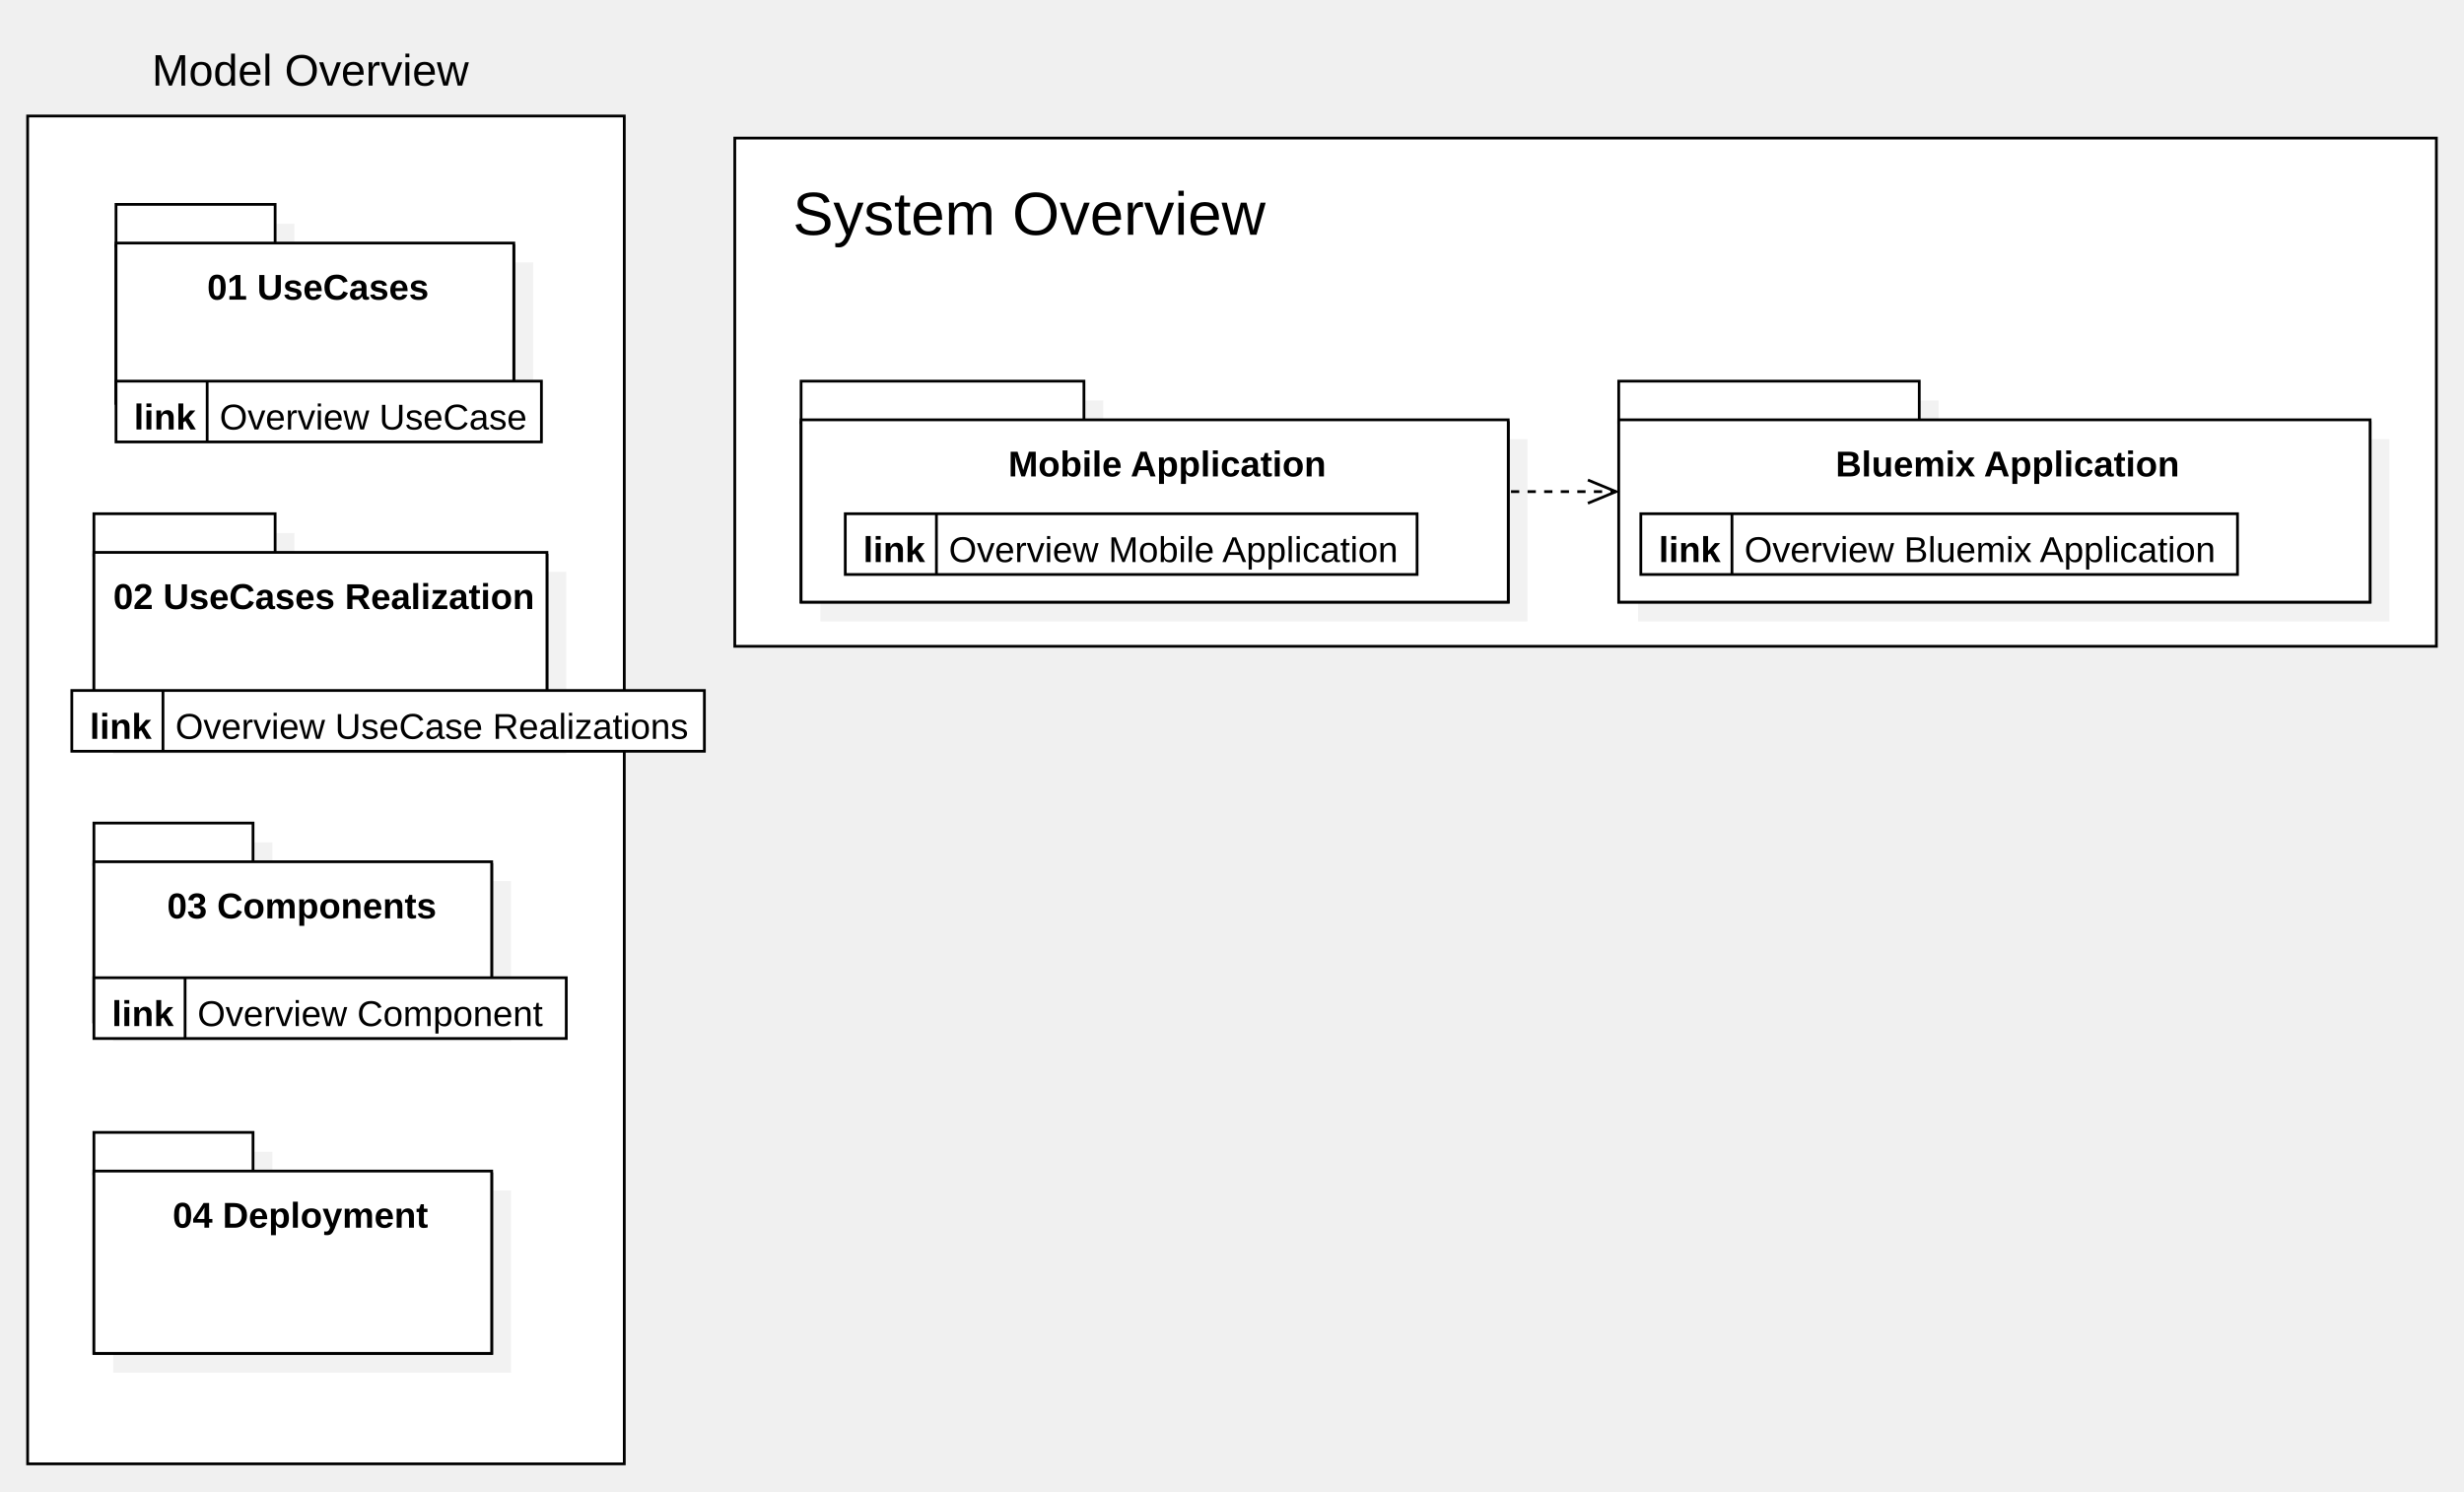
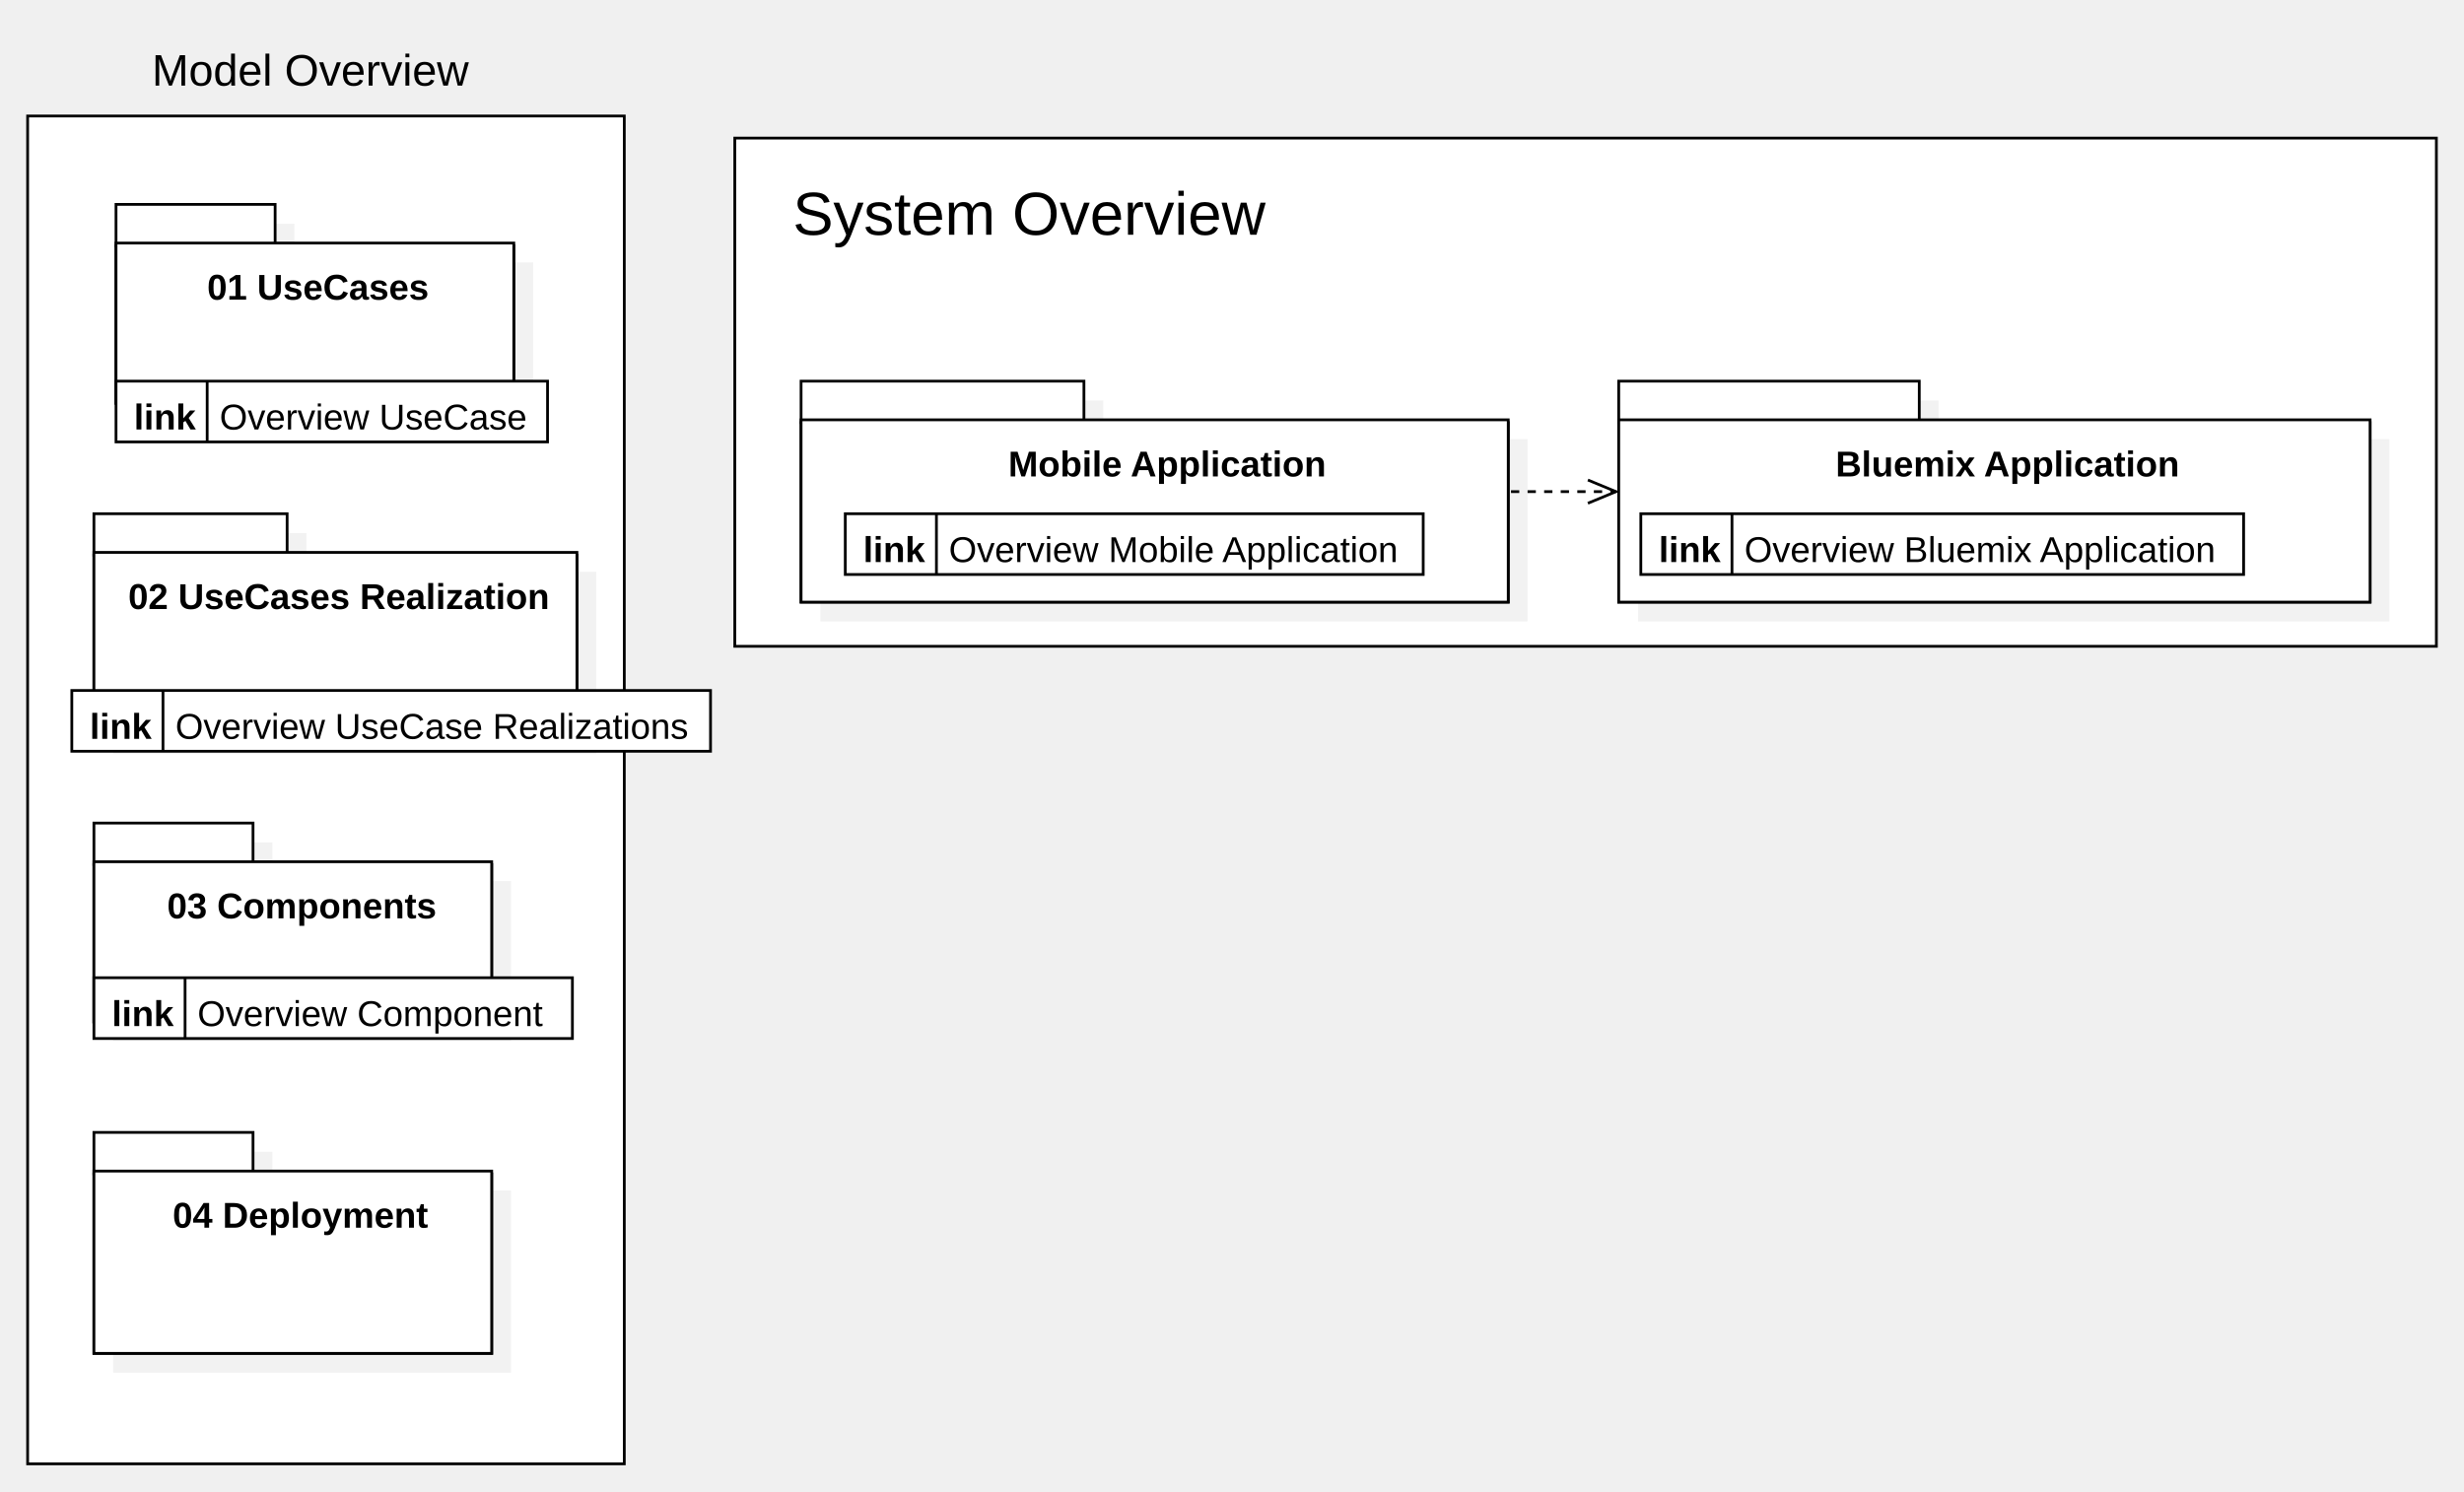
<svg xmlns="http://www.w3.org/2000/svg" version="1.1" width="892" height="540">
  <defs />
  <g>
    <g transform="translate(-14,-46) scale(1,1)">
      <rect fill="#ffffff" stroke="none" x="24" y="88" width="216" height="488" />
    </g>
    <g transform="translate(-14,-46) scale(1,1)">
      <path fill="none" stroke="#000000" d="M 24 88 L 240 88 L 240 576 L 24 576 L 24 88 Z Z" stroke-miterlimit="10" />
    </g>
    <g transform="translate(-14,-46) scale(1,1)">
      <rect fill="#ffffff" stroke="none" x="280" y="96" width="616" height="184" />
    </g>
    <g transform="translate(-14,-46) scale(1,1)">
      <path fill="none" stroke="#000000" d="M 280 96 L 896 96 L 896 280 L 280 280 L 280 96 Z Z" stroke-miterlimit="10" />
    </g>
    <g transform="translate(-14,-46) scale(1,1)">
      <rect fill="#C0C0C0" stroke="none" x="55" y="351" width="57.6" height="15" opacity="0.2" />
    </g>
    <g transform="translate(-14,-46) scale(1,1)">
      <rect fill="#C0C0C0" stroke="none" x="55" y="365" width="144" height="58" opacity="0.2" />
    </g>
    <g transform="translate(-14,-46) scale(1,1)">
      <rect fill="#ffffff" stroke="none" x="48" y="359" width="144" height="57" />
    </g>
    <g transform="translate(-14,-46) scale(1,1)">
      <path fill="none" stroke="#000000" d="M 48 359 L 192 359 L 192 416 L 48 416 L 48 359 Z Z" stroke-miterlimit="10" />
    </g>
    <g transform="translate(-14,-46) scale(1,1)">
      <rect fill="#ffffff" stroke="none" x="48" y="344" width="57.6" height="15" />
    </g>
    <g transform="translate(-14,-46) scale(1,1)">
      <path fill="none" stroke="#000000" d="M 48 344 L 105.6 344 L 105.6 359 L 48 359 L 48 344 Z Z" stroke-miterlimit="10" />
    </g>
    <g transform="translate(-14,-46) scale(1,1)">
      <rect fill="#ffffff" stroke="none" x="48" y="358" width="144" height="58" />
    </g>
    <g transform="translate(-14,-46) scale(1,1)">
      <path fill="none" stroke="#000000" d="M 48 358 L 192 358 L 192 416 L 48 416 L 48 358 Z Z" stroke-miterlimit="10" />
    </g>
    <g transform="translate(-14,-46) scale(1,1)">
      <g>
        <path fill="none" stroke="none" />
        <text fill="#000000" stroke="none" font-family="Arial" font-size="13px" font-style="normal" font-weight="bold" text-decoration="none" x="74.5" y="378.5">03 Components</text>
      </g>
    </g>
    <g transform="translate(-14,-46) scale(1,1)">
      <rect fill="#C0C0C0" stroke="none" x="63" y="127" width="57.6" height="15" opacity="0.2" />
    </g>
    <g transform="translate(-14,-46) scale(1,1)">
      <rect fill="#C0C0C0" stroke="none" x="63" y="141" width="144" height="58" opacity="0.2" />
    </g>
    <g transform="translate(-14,-46) scale(1,1)">
      <rect fill="#ffffff" stroke="none" x="56" y="135" width="144" height="57" />
    </g>
    <g transform="translate(-14,-46) scale(1,1)">
      <path fill="none" stroke="#000000" d="M 56 135 L 200 135 L 200 192 L 56 192 L 56 135 Z Z" stroke-miterlimit="10" />
    </g>
    <g transform="translate(-14,-46) scale(1,1)">
      <rect fill="#ffffff" stroke="none" x="56" y="120" width="57.6" height="15" />
    </g>
    <g transform="translate(-14,-46) scale(1,1)">
      <path fill="none" stroke="#000000" d="M 56 120 L 113.6 120 L 113.6 135 L 56 135 L 56 120 Z Z" stroke-miterlimit="10" />
    </g>
    <g transform="translate(-14,-46) scale(1,1)">
      <rect fill="#ffffff" stroke="none" x="56" y="134" width="144" height="58" />
    </g>
    <g transform="translate(-14,-46) scale(1,1)">
      <path fill="none" stroke="#000000" d="M 56 134 L 200 134 L 200 192 L 56 192 L 56 134 Z Z" stroke-miterlimit="10" />
    </g>
    <g transform="translate(-14,-46) scale(1,1)">
      <g>
        <path fill="none" stroke="none" />
        <text fill="#000000" stroke="none" font-family="Arial" font-size="13px" font-style="normal" font-weight="bold" text-decoration="none" x="89" y="154.5">01 UseCases</text>
      </g>
    </g>
    <g transform="translate(-14,-46) scale(1,1)">
      <rect fill="#C0C0C0" stroke="none" x="55" y="463" width="57.6" height="15" opacity="0.2" />
    </g>
    <g transform="translate(-14,-46) scale(1,1)">
      <rect fill="#C0C0C0" stroke="none" x="55" y="477" width="144" height="66" opacity="0.2" />
    </g>
    <g transform="translate(-14,-46) scale(1,1)">
      <rect fill="#ffffff" stroke="none" x="48" y="471" width="144" height="65" />
    </g>
    <g transform="translate(-14,-46) scale(1,1)">
      <path fill="none" stroke="#000000" d="M 48 471 L 192 471 L 192 536 L 48 536 L 48 471 Z Z" stroke-miterlimit="10" />
    </g>
    <g transform="translate(-14,-46) scale(1,1)">
      <rect fill="#ffffff" stroke="none" x="48" y="456" width="57.6" height="15" />
    </g>
    <g transform="translate(-14,-46) scale(1,1)">
      <path fill="none" stroke="#000000" d="M 48 456 L 105.6 456 L 105.6 471 L 48 471 L 48 456 Z Z" stroke-miterlimit="10" />
    </g>
    <g transform="translate(-14,-46) scale(1,1)">
      <rect fill="#ffffff" stroke="none" x="48" y="470" width="144" height="66" />
    </g>
    <g transform="translate(-14,-46) scale(1,1)">
      <path fill="none" stroke="#000000" d="M 48 470 L 192 470 L 192 536 L 48 536 L 48 470 Z Z" stroke-miterlimit="10" />
    </g>
    <g transform="translate(-14,-46) scale(1,1)">
      <g>
        <path fill="none" stroke="none" />
        <text fill="#000000" stroke="none" font-family="Arial" font-size="13px" font-style="normal" font-weight="bold" text-decoration="none" x="76.5" y="490.5">04 Deployment</text>
      </g>
    </g>
    <g transform="translate(-14,-46) scale(1,1)">
      <g>
        <path fill="none" stroke="none" />
        <text fill="#000000" stroke="none" font-family="Arial" font-size="16px" font-style="normal" font-weight="normal" text-decoration="none" x="69" y="77">Model Overview</text>
      </g>
    </g>
    <g transform="translate(-14,-46) scale(1,1)">
      <rect fill="#C0C0C0" stroke="none" x="311" y="191" width="102.4" height="15" opacity="0.2" />
    </g>
    <g transform="translate(-14,-46) scale(1,1)">
      <rect fill="#C0C0C0" stroke="none" x="311" y="205" width="256" height="66" opacity="0.2" />
    </g>
    <g transform="translate(-14,-46) scale(1,1)">
      <rect fill="#ffffff" stroke="none" x="304" y="199" width="256" height="65" />
    </g>
    <g transform="translate(-14,-46) scale(1,1)">
      <path fill="none" stroke="#000000" d="M 304 199 L 560 199 L 560 264 L 304 264 L 304 199 Z Z" stroke-miterlimit="10" />
    </g>
    <g transform="translate(-14,-46) scale(1,1)">
      <rect fill="#ffffff" stroke="none" x="304" y="184" width="102.4" height="15" />
    </g>
    <g transform="translate(-14,-46) scale(1,1)">
      <path fill="none" stroke="#000000" d="M 304 184 L 406.4 184 L 406.4 199 L 304 199 L 304 184 Z Z" stroke-miterlimit="10" />
    </g>
    <g transform="translate(-14,-46) scale(1,1)">
      <rect fill="#ffffff" stroke="none" x="304" y="198" width="256" height="66" />
    </g>
    <g transform="translate(-14,-46) scale(1,1)">
      <path fill="none" stroke="#000000" d="M 304 198 L 560 198 L 560 264 L 304 264 L 304 198 Z Z" stroke-miterlimit="10" />
    </g>
    <g transform="translate(-14,-46) scale(1,1)">
      <g>
        <path fill="none" stroke="none" />
        <text fill="#000000" stroke="none" font-family="Arial" font-size="13px" font-style="normal" font-weight="bold" text-decoration="none" x="379" y="218.5">Mobile Application</text>
      </g>
    </g>
    <g transform="translate(-14,-46) scale(1,1)">
      <rect fill="#C0C0C0" stroke="none" x="607" y="191" width="108.8" height="15" opacity="0.2" />
    </g>
    <g transform="translate(-14,-46) scale(1,1)">
      <rect fill="#C0C0C0" stroke="none" x="607" y="205" width="272" height="66" opacity="0.2" />
    </g>
    <g transform="translate(-14,-46) scale(1,1)">
      <rect fill="#ffffff" stroke="none" x="600" y="199" width="272" height="65" />
    </g>
    <g transform="translate(-14,-46) scale(1,1)">
      <path fill="none" stroke="#000000" d="M 600 199 L 872 199 L 872 264 L 600 264 L 600 199 Z Z" stroke-miterlimit="10" />
    </g>
    <g transform="translate(-14,-46) scale(1,1)">
      <rect fill="#ffffff" stroke="none" x="600" y="184" width="108.8" height="15" />
    </g>
    <g transform="translate(-14,-46) scale(1,1)">
      <path fill="none" stroke="#000000" d="M 600 184 L 708.8 184 L 708.8 199 L 600 199 L 600 184 Z Z" stroke-miterlimit="10" />
    </g>
    <g transform="translate(-14,-46) scale(1,1)">
      <rect fill="#ffffff" stroke="none" x="600" y="198" width="272" height="66" />
    </g>
    <g transform="translate(-14,-46) scale(1,1)">
      <path fill="none" stroke="#000000" d="M 600 198 L 872 198 L 872 264 L 600 264 L 600 198 Z Z" stroke-miterlimit="10" />
    </g>
    <g transform="translate(-14,-46) scale(1,1)">
      <g>
        <path fill="none" stroke="none" />
        <text fill="#000000" stroke="none" font-family="Arial" font-size="13px" font-style="normal" font-weight="bold" text-decoration="none" x="678.5" y="218.5">Bluemix Application</text>
      </g>
    </g>
    <g transform="translate(-14,-46) scale(1,1)">
      <g>
        <path fill="none" stroke="none" />
        <text fill="#000000" stroke="none" font-family="Arial" font-size="22px" font-style="normal" font-weight="normal" text-decoration="none" x="301" y="131">System Overview</text>
      </g>
    </g>
    <g transform="translate(-14,-46) scale(1,1)">
      <path fill="none" stroke="#000000" d="M 561 224 L 599 224" stroke-miterlimit="10" stroke-dasharray="3" />
    </g>
    <g transform="translate(-14,-46) scale(1,1)">
      <path fill="none" stroke="#000000" d="M 588.837 228.21 L 599 224 L 588.837 219.79" stroke-miterlimit="10" />
    </g>
    <g transform="translate(-14,-46) scale(1,1)">
-       <rect fill="#ffffff" stroke="none" x="56" y="184" width="154" height="22" />
-     </g>
-     <g transform="translate(-14,-46) scale(1,1)">
-       <path fill="none" stroke="#000000" d="M 56 184 L 210 184 L 210 206 L 56 206 L 56 184 Z Z" stroke-miterlimit="10" />
+       <rect fill="#ffffff" stroke="none" x="56" y="184" width="156.219" height="22" />
+     </g>
+     <g transform="translate(-14,-46) scale(1,1)">
+       <path fill="none" stroke="#000000" d="M 56 184 L 212.219 184 L 212.219 206 L 56 206 L 56 184 Z Z" stroke-miterlimit="10" />
    </g>
    <g transform="translate(-14,-46) scale(1,1)">
      <path fill="none" stroke="#000000" d="M 89 184 L 89 206" stroke-miterlimit="10" />
    </g>
    <g transform="translate(-14,-46) scale(1,1)">
      <g>
        <path fill="none" stroke="none" />
        <text fill="#000000" stroke="none" font-family="Arial" font-size="13px" font-style="normal" font-weight="normal" text-decoration="none" x="93.5" y="201.5">Overview UseCase</text>
      </g>
    </g>
    <g transform="translate(-14,-46) scale(1,1)">
      <g>
        <path fill="none" stroke="none" />
        <text fill="#000000" stroke="none" font-family="Arial" font-size="13px" font-style="normal" font-weight="bold" text-decoration="none" x="62.5" y="201.5">link</text>
      </g>
    </g>
    <g transform="translate(-14,-46) scale(1,1)">
-       <rect fill="#C0C0C0" stroke="none" x="55" y="239" width="65.6" height="15" opacity="0.2" />
-     </g>
-     <g transform="translate(-14,-46) scale(1,1)">
-       <rect fill="#C0C0C0" stroke="none" x="55" y="253" width="164" height="66" opacity="0.2" />
-     </g>
-     <g transform="translate(-14,-46) scale(1,1)">
-       <rect fill="#ffffff" stroke="none" x="48" y="247" width="164" height="65" />
-     </g>
-     <g transform="translate(-14,-46) scale(1,1)">
-       <path fill="none" stroke="#000000" d="M 48 247 L 212 247 L 212 312 L 48 312 L 48 247 Z Z" stroke-miterlimit="10" />
-     </g>
-     <g transform="translate(-14,-46) scale(1,1)">
-       <rect fill="#ffffff" stroke="none" x="48" y="232" width="65.6" height="15" />
-     </g>
-     <g transform="translate(-14,-46) scale(1,1)">
-       <path fill="none" stroke="#000000" d="M 48 232 L 113.6 232 L 113.6 247 L 48 247 L 48 232 Z Z" stroke-miterlimit="10" />
-     </g>
-     <g transform="translate(-14,-46) scale(1,1)">
-       <rect fill="#ffffff" stroke="none" x="48" y="246" width="164" height="66" />
-     </g>
-     <g transform="translate(-14,-46) scale(1,1)">
-       <path fill="none" stroke="#000000" d="M 48 246 L 212 246 L 212 312 L 48 312 L 48 246 Z Z" stroke-miterlimit="10" />
-     </g>
-     <g transform="translate(-14,-46) scale(1,1)">
-       <g>
-         <path fill="none" stroke="none" />
-         <text fill="#000000" stroke="none" font-family="Arial" font-size="13px" font-style="normal" font-weight="bold" text-decoration="none" x="55" y="266.5">02  UseCases Realization</text>
-       </g>
-     </g>
-     <g transform="translate(-14,-46) scale(1,1)">
-       <rect fill="#ffffff" stroke="none" x="48" y="400" width="171" height="22" />
-     </g>
-     <g transform="translate(-14,-46) scale(1,1)">
-       <path fill="none" stroke="#000000" d="M 48 400 L 219 400 L 219 422 L 48 422 L 48 400 Z Z" stroke-miterlimit="10" />
+       <rect fill="#C0C0C0" stroke="none" x="55" y="239" width="69.942" height="15" opacity="0.2" />
+     </g>
+     <g transform="translate(-14,-46) scale(1,1)">
+       <rect fill="#C0C0C0" stroke="none" x="55" y="253" width="174.856" height="66" opacity="0.2" />
+     </g>
+     <g transform="translate(-14,-46) scale(1,1)">
+       <rect fill="#ffffff" stroke="none" x="48" y="247" width="174.856" height="65" />
+     </g>
+     <g transform="translate(-14,-46) scale(1,1)">
+       <path fill="none" stroke="#000000" d="M 48 247 L 222.856 247 L 222.856 312 L 48 312 L 48 247 Z Z" stroke-miterlimit="10" />
+     </g>
+     <g transform="translate(-14,-46) scale(1,1)">
+       <rect fill="#ffffff" stroke="none" x="48" y="232" width="69.942" height="15" />
+     </g>
+     <g transform="translate(-14,-46) scale(1,1)">
+       <path fill="none" stroke="#000000" d="M 48 232 L 117.942 232 L 117.942 247 L 48 247 L 48 232 Z Z" stroke-miterlimit="10" />
+     </g>
+     <g transform="translate(-14,-46) scale(1,1)">
+       <rect fill="#ffffff" stroke="none" x="48" y="246" width="174.856" height="66" />
+     </g>
+     <g transform="translate(-14,-46) scale(1,1)">
+       <path fill="none" stroke="#000000" d="M 48 246 L 222.856 246 L 222.856 312 L 48 312 L 48 246 Z Z" stroke-miterlimit="10" />
+     </g>
+     <g transform="translate(-14,-46) scale(1,1)">
+       <g>
+         <path fill="none" stroke="none" />
+         <text fill="#000000" stroke="none" font-family="Arial" font-size="13px" font-style="normal" font-weight="bold" text-decoration="none" x="60.428" y="266.5">02  UseCases Realization</text>
+       </g>
+     </g>
+     <g transform="translate(-14,-46) scale(1,1)">
+       <rect fill="#ffffff" stroke="none" x="48" y="400" width="173.219" height="22" />
+     </g>
+     <g transform="translate(-14,-46) scale(1,1)">
+       <path fill="none" stroke="#000000" d="M 48 400 L 221.219 400 L 221.219 422 L 48 422 L 48 400 Z Z" stroke-miterlimit="10" />
    </g>
    <g transform="translate(-14,-46) scale(1,1)">
      <path fill="none" stroke="#000000" d="M 81 400 L 81 422" stroke-miterlimit="10" />
    </g>
    <g transform="translate(-14,-46) scale(1,1)">
      <g>
        <path fill="none" stroke="none" />
        <text fill="#000000" stroke="none" font-family="Arial" font-size="13px" font-style="normal" font-weight="normal" text-decoration="none" x="85.5" y="417.5"> Overview Component</text>
      </g>
    </g>
    <g transform="translate(-14,-46) scale(1,1)">
      <g>
        <path fill="none" stroke="none" />
        <text fill="#000000" stroke="none" font-family="Arial" font-size="13px" font-style="normal" font-weight="bold" text-decoration="none" x="54.5" y="417.5">link</text>
      </g>
    </g>
    <g transform="translate(-14,-46) scale(1,1)">
-       <rect fill="#ffffff" stroke="none" x="40" y="296" width="229" height="22" />
-     </g>
-     <g transform="translate(-14,-46) scale(1,1)">
-       <path fill="none" stroke="#000000" d="M 40 296 L 269 296 L 269 318 L 40 318 L 40 296 Z Z" stroke-miterlimit="10" />
+       <rect fill="#ffffff" stroke="none" x="40" y="296" width="231.219" height="22" />
+     </g>
+     <g transform="translate(-14,-46) scale(1,1)">
+       <path fill="none" stroke="#000000" d="M 40 296 L 271.219 296 L 271.219 318 L 40 318 L 40 296 Z Z" stroke-miterlimit="10" />
    </g>
    <g transform="translate(-14,-46) scale(1,1)">
      <path fill="none" stroke="#000000" d="M 73 296 L 73 318" stroke-miterlimit="10" />
    </g>
    <g transform="translate(-14,-46) scale(1,1)">
      <g>
        <path fill="none" stroke="none" />
        <text fill="#000000" stroke="none" font-family="Arial" font-size="13px" font-style="normal" font-weight="normal" text-decoration="none" x="77.5" y="313.5">Overview UseCase Realizations</text>
      </g>
    </g>
    <g transform="translate(-14,-46) scale(1,1)">
      <g>
        <path fill="none" stroke="none" />
        <text fill="#000000" stroke="none" font-family="Arial" font-size="13px" font-style="normal" font-weight="bold" text-decoration="none" x="46.5" y="313.5">link</text>
      </g>
    </g>
    <g transform="translate(-14,-46) scale(1,1)">
-       <rect fill="#ffffff" stroke="none" x="608" y="232" width="216" height="22" />
-     </g>
-     <g transform="translate(-14,-46) scale(1,1)">
-       <path fill="none" stroke="#000000" d="M 608 232 L 824 232 L 824 254 L 608 254 L 608 232 Z Z" stroke-miterlimit="10" />
+       <rect fill="#ffffff" stroke="none" x="608" y="232" width="218.219" height="22" />
+     </g>
+     <g transform="translate(-14,-46) scale(1,1)">
+       <path fill="none" stroke="#000000" d="M 608 232 L 826.219 232 L 826.219 254 L 608 254 L 608 232 Z Z" stroke-miterlimit="10" />
    </g>
    <g transform="translate(-14,-46) scale(1,1)">
      <path fill="none" stroke="#000000" d="M 641 232 L 641 254" stroke-miterlimit="10" />
    </g>
    <g transform="translate(-14,-46) scale(1,1)">
      <g>
        <path fill="none" stroke="none" />
        <text fill="#000000" stroke="none" font-family="Arial" font-size="13px" font-style="normal" font-weight="normal" text-decoration="none" x="645.5" y="249.5">Overview Bluemix Application</text>
      </g>
    </g>
    <g transform="translate(-14,-46) scale(1,1)">
      <g>
        <path fill="none" stroke="none" />
        <text fill="#000000" stroke="none" font-family="Arial" font-size="13px" font-style="normal" font-weight="bold" text-decoration="none" x="614.5" y="249.5">link</text>
      </g>
    </g>
    <g transform="translate(-14,-46) scale(1,1)">
-       <rect fill="#ffffff" stroke="none" x="320" y="232" width="207" height="22" />
-     </g>
-     <g transform="translate(-14,-46) scale(1,1)">
-       <path fill="none" stroke="#000000" d="M 320 232 L 527 232 L 527 254 L 320 254 L 320 232 Z Z" stroke-miterlimit="10" />
+       <rect fill="#ffffff" stroke="none" x="320" y="232" width="209.219" height="22" />
+     </g>
+     <g transform="translate(-14,-46) scale(1,1)">
+       <path fill="none" stroke="#000000" d="M 320 232 L 529.219 232 L 529.219 254 L 320 254 L 320 232 Z Z" stroke-miterlimit="10" />
    </g>
    <g transform="translate(-14,-46) scale(1,1)">
      <path fill="none" stroke="#000000" d="M 353 232 L 353 254" stroke-miterlimit="10" />
    </g>
    <g transform="translate(-14,-46) scale(1,1)">
      <g>
        <path fill="none" stroke="none" />
        <text fill="#000000" stroke="none" font-family="Arial" font-size="13px" font-style="normal" font-weight="normal" text-decoration="none" x="357.5" y="249.5">Overview Mobile Application</text>
      </g>
    </g>
    <g transform="translate(-14,-46) scale(1,1)">
      <g>
        <path fill="none" stroke="none" />
        <text fill="#000000" stroke="none" font-family="Arial" font-size="13px" font-style="normal" font-weight="bold" text-decoration="none" x="326.5" y="249.5">link</text>
      </g>
    </g>
  </g>
</svg>
